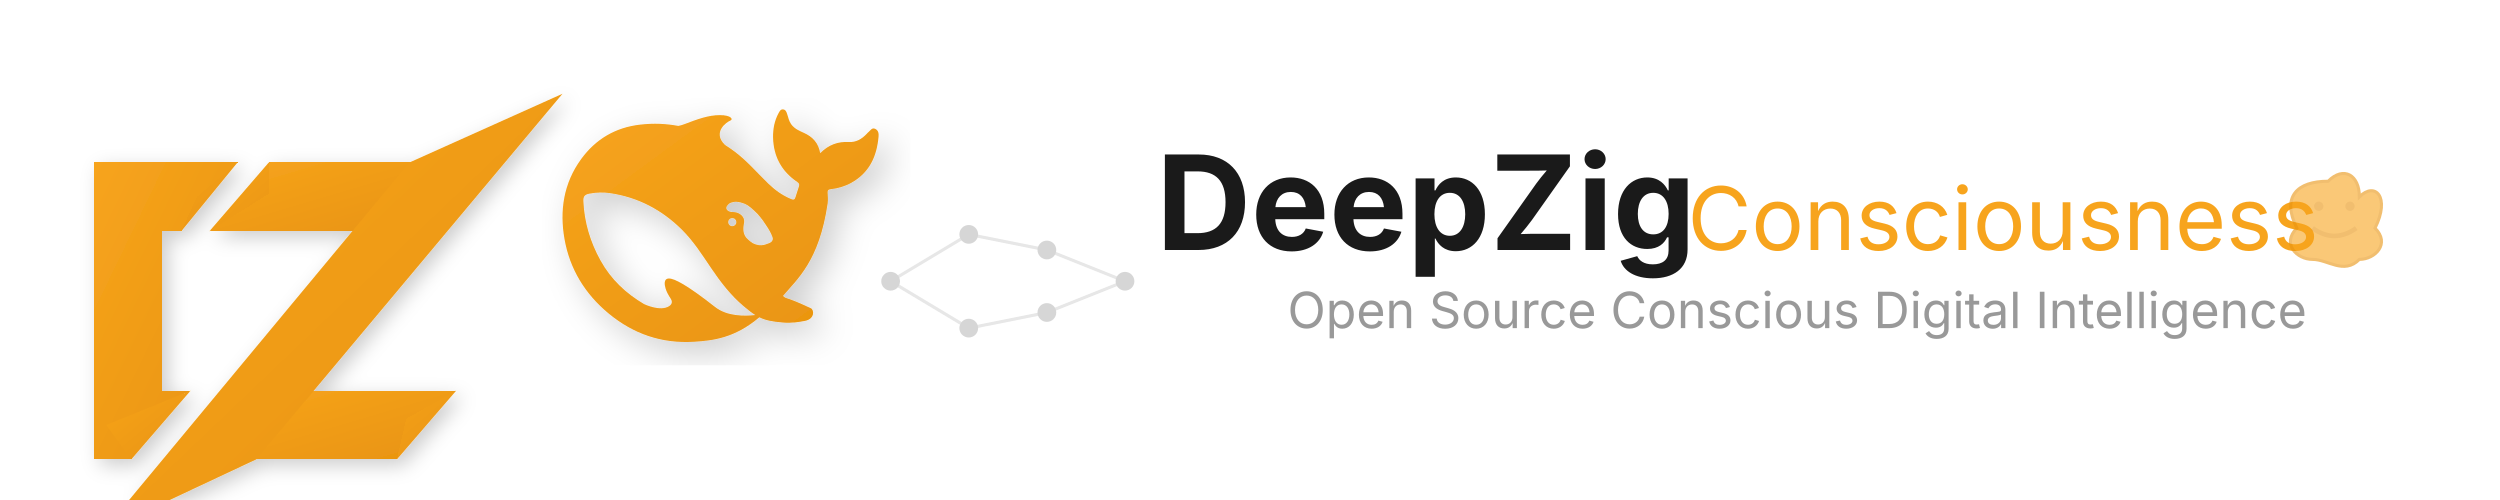
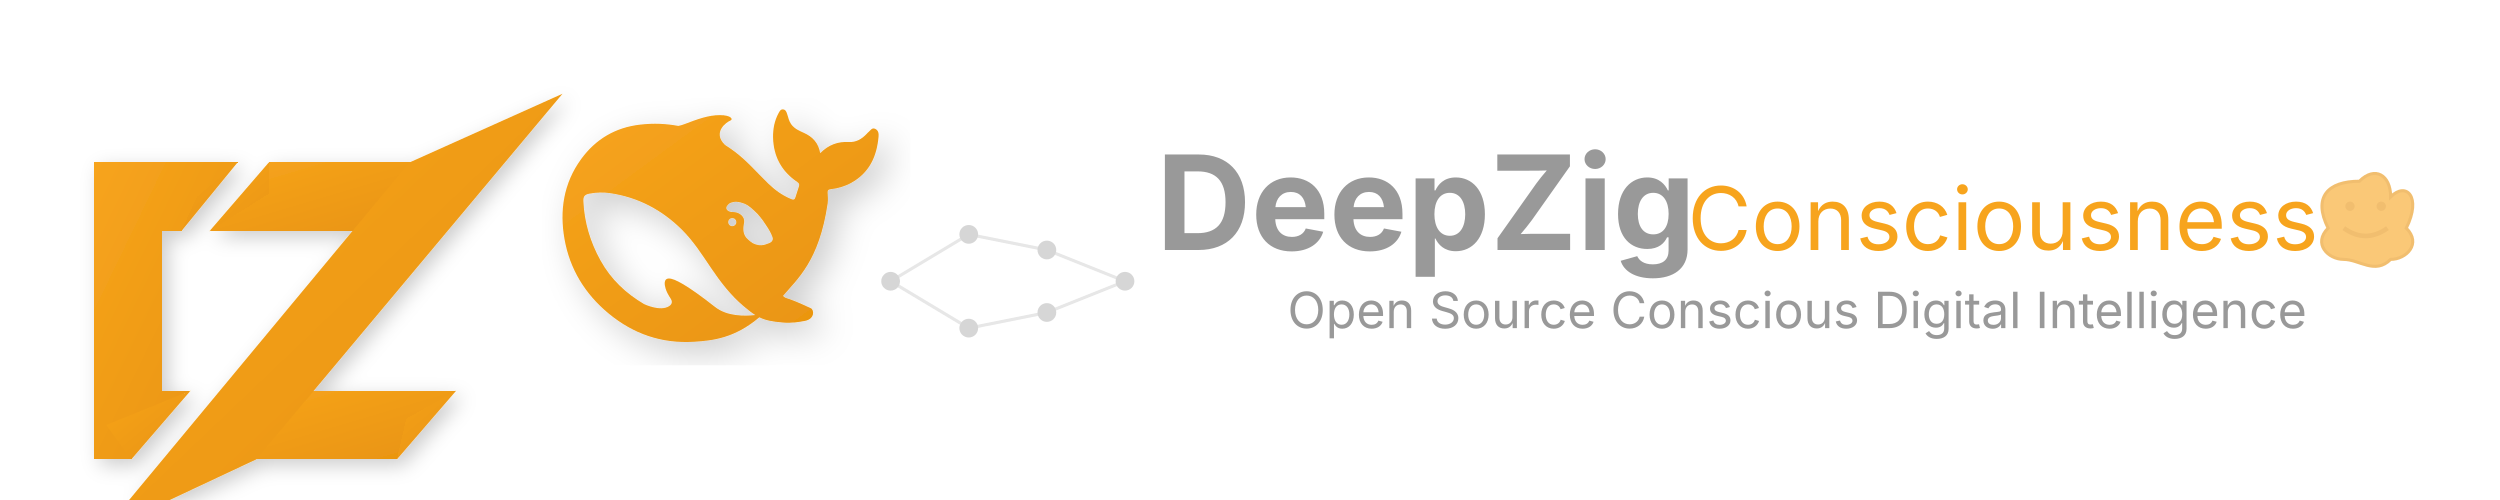
<svg xmlns="http://www.w3.org/2000/svg" width="800" height="160" viewBox="0 0 800 160">
  <defs>
    <linearGradient id="zigGradient" x1="0%" y1="0%" x2="100%" y2="100%">
      <stop offset="0%" style="stop-color:#f7a41d;stop-opacity:1" />
      <stop offset="100%" style="stop-color:#e8930f;stop-opacity:1" />
    </linearGradient>
    <filter id="shadow">
      <feDropShadow dx="2" dy="2" stdDeviation="3" flood-opacity="0.2" />
    </filter>
  </defs>
  <g transform="translate(30, 30) scale(1.0)">
    <g fill="url(#zigGradient)" filter="url(#shadow)">
      <polygon points="46,22 28,44 19,30" />
      <polygon points="46,22 33,33 28,44 22,44 22,95 31,95 20,100 12,117 0,117 0,22" shape-rendering="crispEdges" />
      <polygon points="31,95 12,117 4,106" />
      <polygon points="56,22 62,36 37,44" />
      <polygon points="56,22 111,22 111,44 37,44 56,32" shape-rendering="crispEdges" />
      <polygon points="116,95 97,117 90,104" />
      <polygon points="116,95 100,104 97,117 42,117 42,95" shape-rendering="crispEdges" />
      <polygon points="150,0 52,117 3,140 101,22" />
    </g>
  </g>
  <g transform="translate(180, 35) scale(1.8)">
    <path d="M55.613 3.471C55.017 3.179 54.761 3.735 54.413 4.018C54.294 4.109 54.193 4.227 54.092 4.337C53.222 5.266 52.206 5.876 50.878 5.803C48.936 5.694 47.278 6.305 45.813 7.79C45.501 5.958 44.466 4.865 42.891 4.164C42.067 3.799 41.233 3.435 40.656 2.642C40.253 2.077 40.143 1.448 39.942 0.829C39.813 0.455 39.685 0.073 39.255 0.009C38.788 -0.064 38.605 0.328 38.421 0.656C37.689 1.995 37.405 3.471 37.432 4.965C37.496 8.327 38.916 11.006 41.737 12.91C42.057 13.129 42.14 13.347 42.039 13.666C41.847 14.322 41.618 14.96 41.416 15.616C41.288 16.035 41.096 16.127 40.647 15.944C39.099 15.297 37.762 14.341 36.58 13.184C34.575 11.243 32.761 9.102 30.499 7.425C29.968 7.033 29.436 6.669 28.887 6.323C26.579 4.082 29.189 2.241 29.794 2.022C30.425 1.795 30.013 1.011 27.971 1.02C25.928 1.029 24.06 1.713 21.679 2.624C21.331 2.76 20.964 2.861 20.589 2.943C18.427 2.533 16.183 2.441 13.838 2.706C9.424 3.198 5.898 5.284 3.306 8.847C0.191 13.129 -0.541 17.994 0.356 23.069C1.3 28.417 4.029 32.845 8.224 36.308C12.575 39.897 17.584 41.656 23.3 41.319C26.771 41.118 30.636 40.654 34.996 36.964C36.095 37.51 37.249 37.729 39.163 37.893C40.638 38.029 42.057 37.82 43.157 37.592C44.878 37.228 44.759 35.633 44.137 35.342C39.09 32.991 40.198 33.948 39.191 33.173C41.755 30.139 45.62 26.987 47.132 16.773C47.251 15.962 47.15 15.452 47.132 14.796C47.122 14.395 47.214 14.241 47.672 14.195C48.936 14.049 50.163 13.703 51.29 13.083C54.56 11.298 55.878 8.364 56.19 4.847C56.236 4.309 56.181 3.753 55.613 3.471ZM27.119 35.123C22.228 31.278 19.856 30.012 18.876 30.066C17.96 30.121 18.125 31.169 18.326 31.852C18.537 32.526 18.812 32.991 19.196 33.583C19.462 33.975 19.645 34.558 18.931 34.996C17.355 35.971 14.617 34.667 14.489 34.604C11.301 32.727 8.636 30.248 6.758 26.859C4.945 23.597 3.892 20.099 3.718 16.363C3.672 15.461 3.938 15.142 4.835 14.979C6.017 14.76 7.235 14.714 8.416 14.887C13.408 15.616 17.658 17.848 21.221 21.384C23.254 23.397 24.793 25.802 26.377 28.153C28.062 30.649 29.876 33.028 32.184 34.977C32.999 35.661 33.649 36.18 34.272 36.563C32.395 36.772 29.262 36.818 27.119 35.123ZM29.464 20.044C29.464 19.643 29.784 19.325 30.187 19.325C30.279 19.325 30.361 19.343 30.435 19.37C30.535 19.407 30.627 19.461 30.7 19.543C30.828 19.671 30.902 19.853 30.902 20.044C30.902 20.445 30.581 20.764 30.178 20.764C29.775 20.764 29.464 20.445 29.464 20.044ZM36.745 23.78C36.278 23.971 35.811 24.135 35.362 24.153C34.666 24.19 33.906 23.907 33.494 23.561C32.853 23.023 32.395 22.723 32.202 21.784C32.12 21.384 32.166 20.764 32.239 20.409C32.404 19.643 32.221 19.151 31.68 18.705C31.241 18.34 30.682 18.24 30.068 18.24C29.839 18.24 29.629 18.14 29.473 18.058C29.216 17.93 29.006 17.612 29.207 17.22C29.271 17.092 29.583 16.782 29.656 16.728C30.49 16.254 31.451 16.409 32.34 16.764C33.164 17.101 33.787 17.721 34.684 18.596C35.6 19.652 35.765 19.944 36.287 20.737C36.7 21.356 37.075 21.994 37.331 22.723C37.487 23.178 37.286 23.552 36.745 23.78Z" fill="url(#zigGradient)" filter="url(#shadow)" />
  </g>
  <g transform="translate(285, 90)" opacity="0.4">
    <circle cx="0" cy="0" r="3" fill="#999" />
    <circle cx="25" cy="-15" r="3" fill="#999" />
    <circle cx="25" cy="15" r="3" fill="#999" />
    <circle cx="50" cy="-10" r="3" fill="#999" />
    <circle cx="50" cy="10" r="3" fill="#999" />
    <circle cx="75" cy="0" r="3" fill="#999" />
    <line x1="0" y1="0" x2="25" y2="-15" stroke="#999" stroke-width="1" opacity="0.6" />
    <line x1="0" y1="0" x2="25" y2="15" stroke="#999" stroke-width="1" opacity="0.6" />
    <line x1="25" y1="-15" x2="50" y2="-10" stroke="#999" stroke-width="1" opacity="0.6" />
    <line x1="25" y1="15" x2="50" y2="10" stroke="#999" stroke-width="1" opacity="0.6" />
    <line x1="50" y1="-10" x2="75" y2="0" stroke="#999" stroke-width="1" opacity="0.6" />
    <line x1="50" y1="10" x2="75" y2="0" stroke="#999" stroke-width="1" opacity="0.6" />
  </g>
  <g transform="translate(370, 80)">
-     <text x="0" y="0" font-family="system-ui, -apple-system, sans-serif" font-size="42" font-weight="700" text-anchor="start" fill="#1a1a1a">DeepZig</text>
+     <text x="0" y="0" font-family="system-ui, -apple-system, sans-serif" font-size="42" font-weight="700" text-anchor="start" fill="#999">DeepZig</text>
    <text x="170" y="0" font-family="system-ui, -apple-system, sans-serif" font-size="28" font-weight="400" text-anchor="start" fill="#f7a41d">Consciousness</text>
  </g>
  <g transform="translate(412, 105)">
    <text x="0" y="0" font-family="system-ui, -apple-system, sans-serif" font-size="16" font-weight="400" text-anchor="start" fill="#999">Open Source Conscious Digital Intelligence</text>
  </g>
-   <g transform="translate(720, 48)" opacity="0.6">
+   <g transform="translate(730, 48)" opacity="0.6">
    <path d="M25 10 C30 5, 35 8, 35 15 C40 10, 45 15, 40 25 C45 30, 40 35, 35 35 C30 40, 25 35, 20 35 C15 35, 10 30, 15 25 C10 15, 15 10, 25 10 Z" fill="#f7a41d" stroke="#e8930f" stroke-width="1" />
    <circle cx="22" cy="18" r="1.5" fill="#e8930f" />
    <circle cx="32" cy="18" r="1.5" fill="#e8930f" />
    <path d="M20 25 Q27 30, 34 25" stroke="#e8930f" stroke-width="1.5" fill="none" />
  </g>
</svg>
